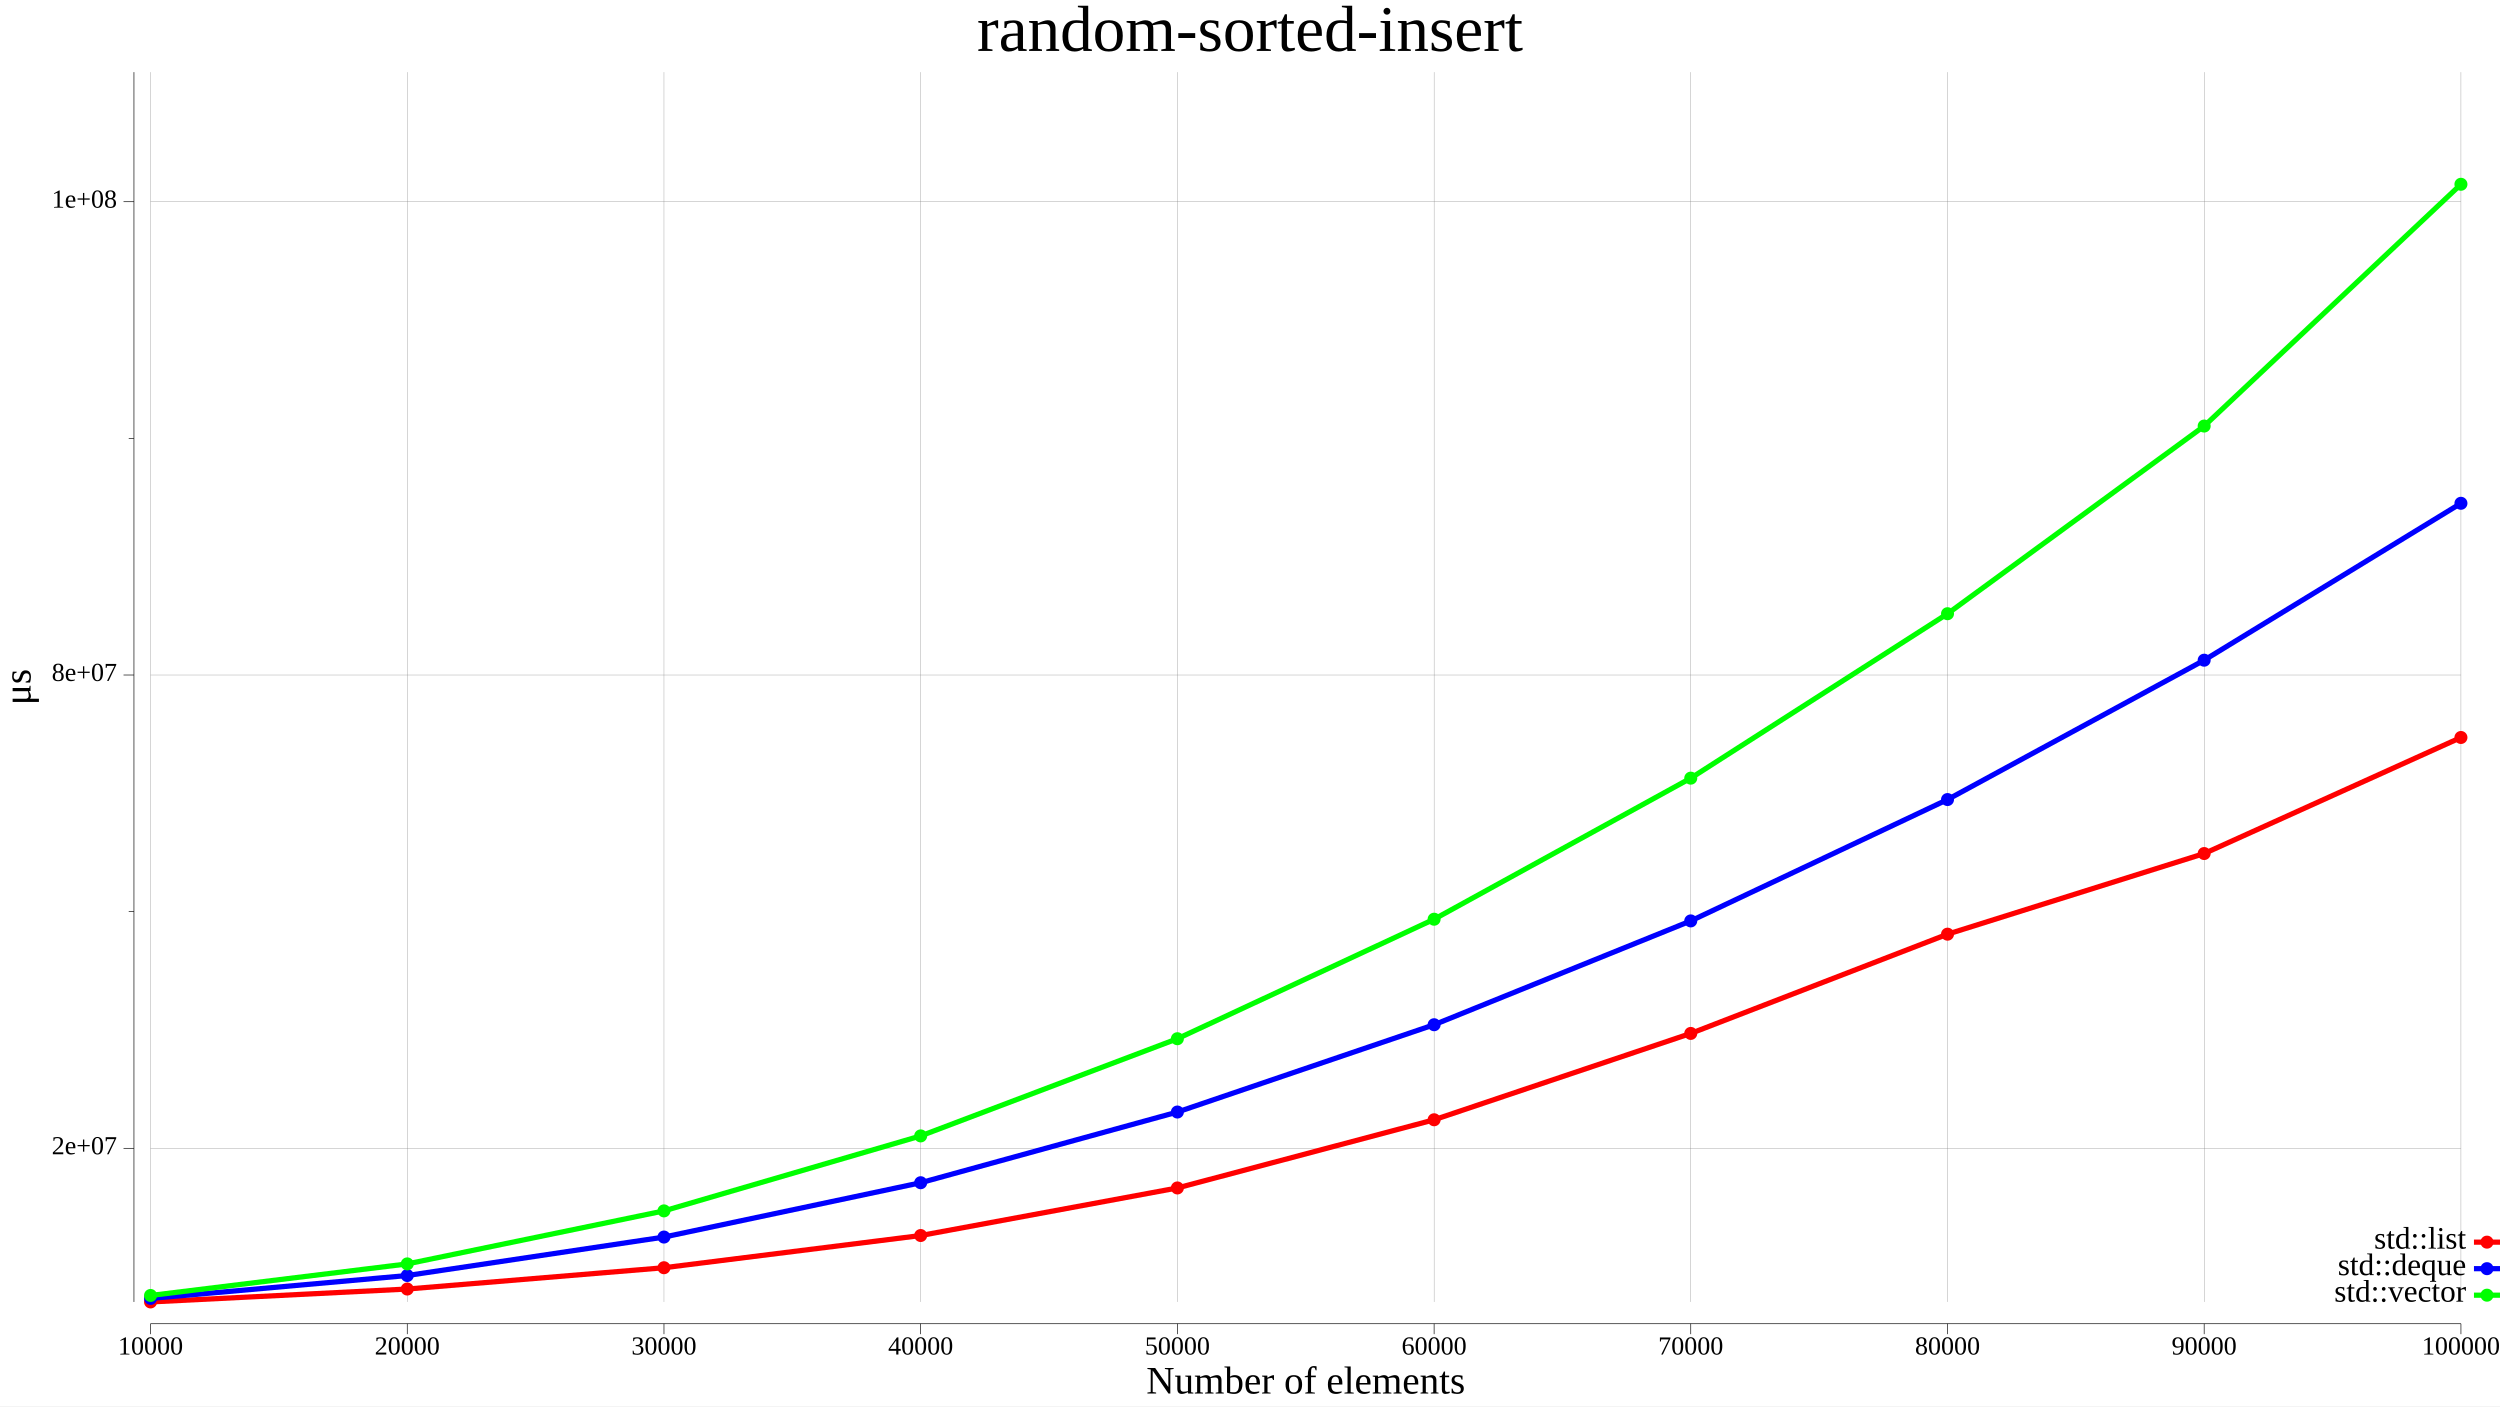
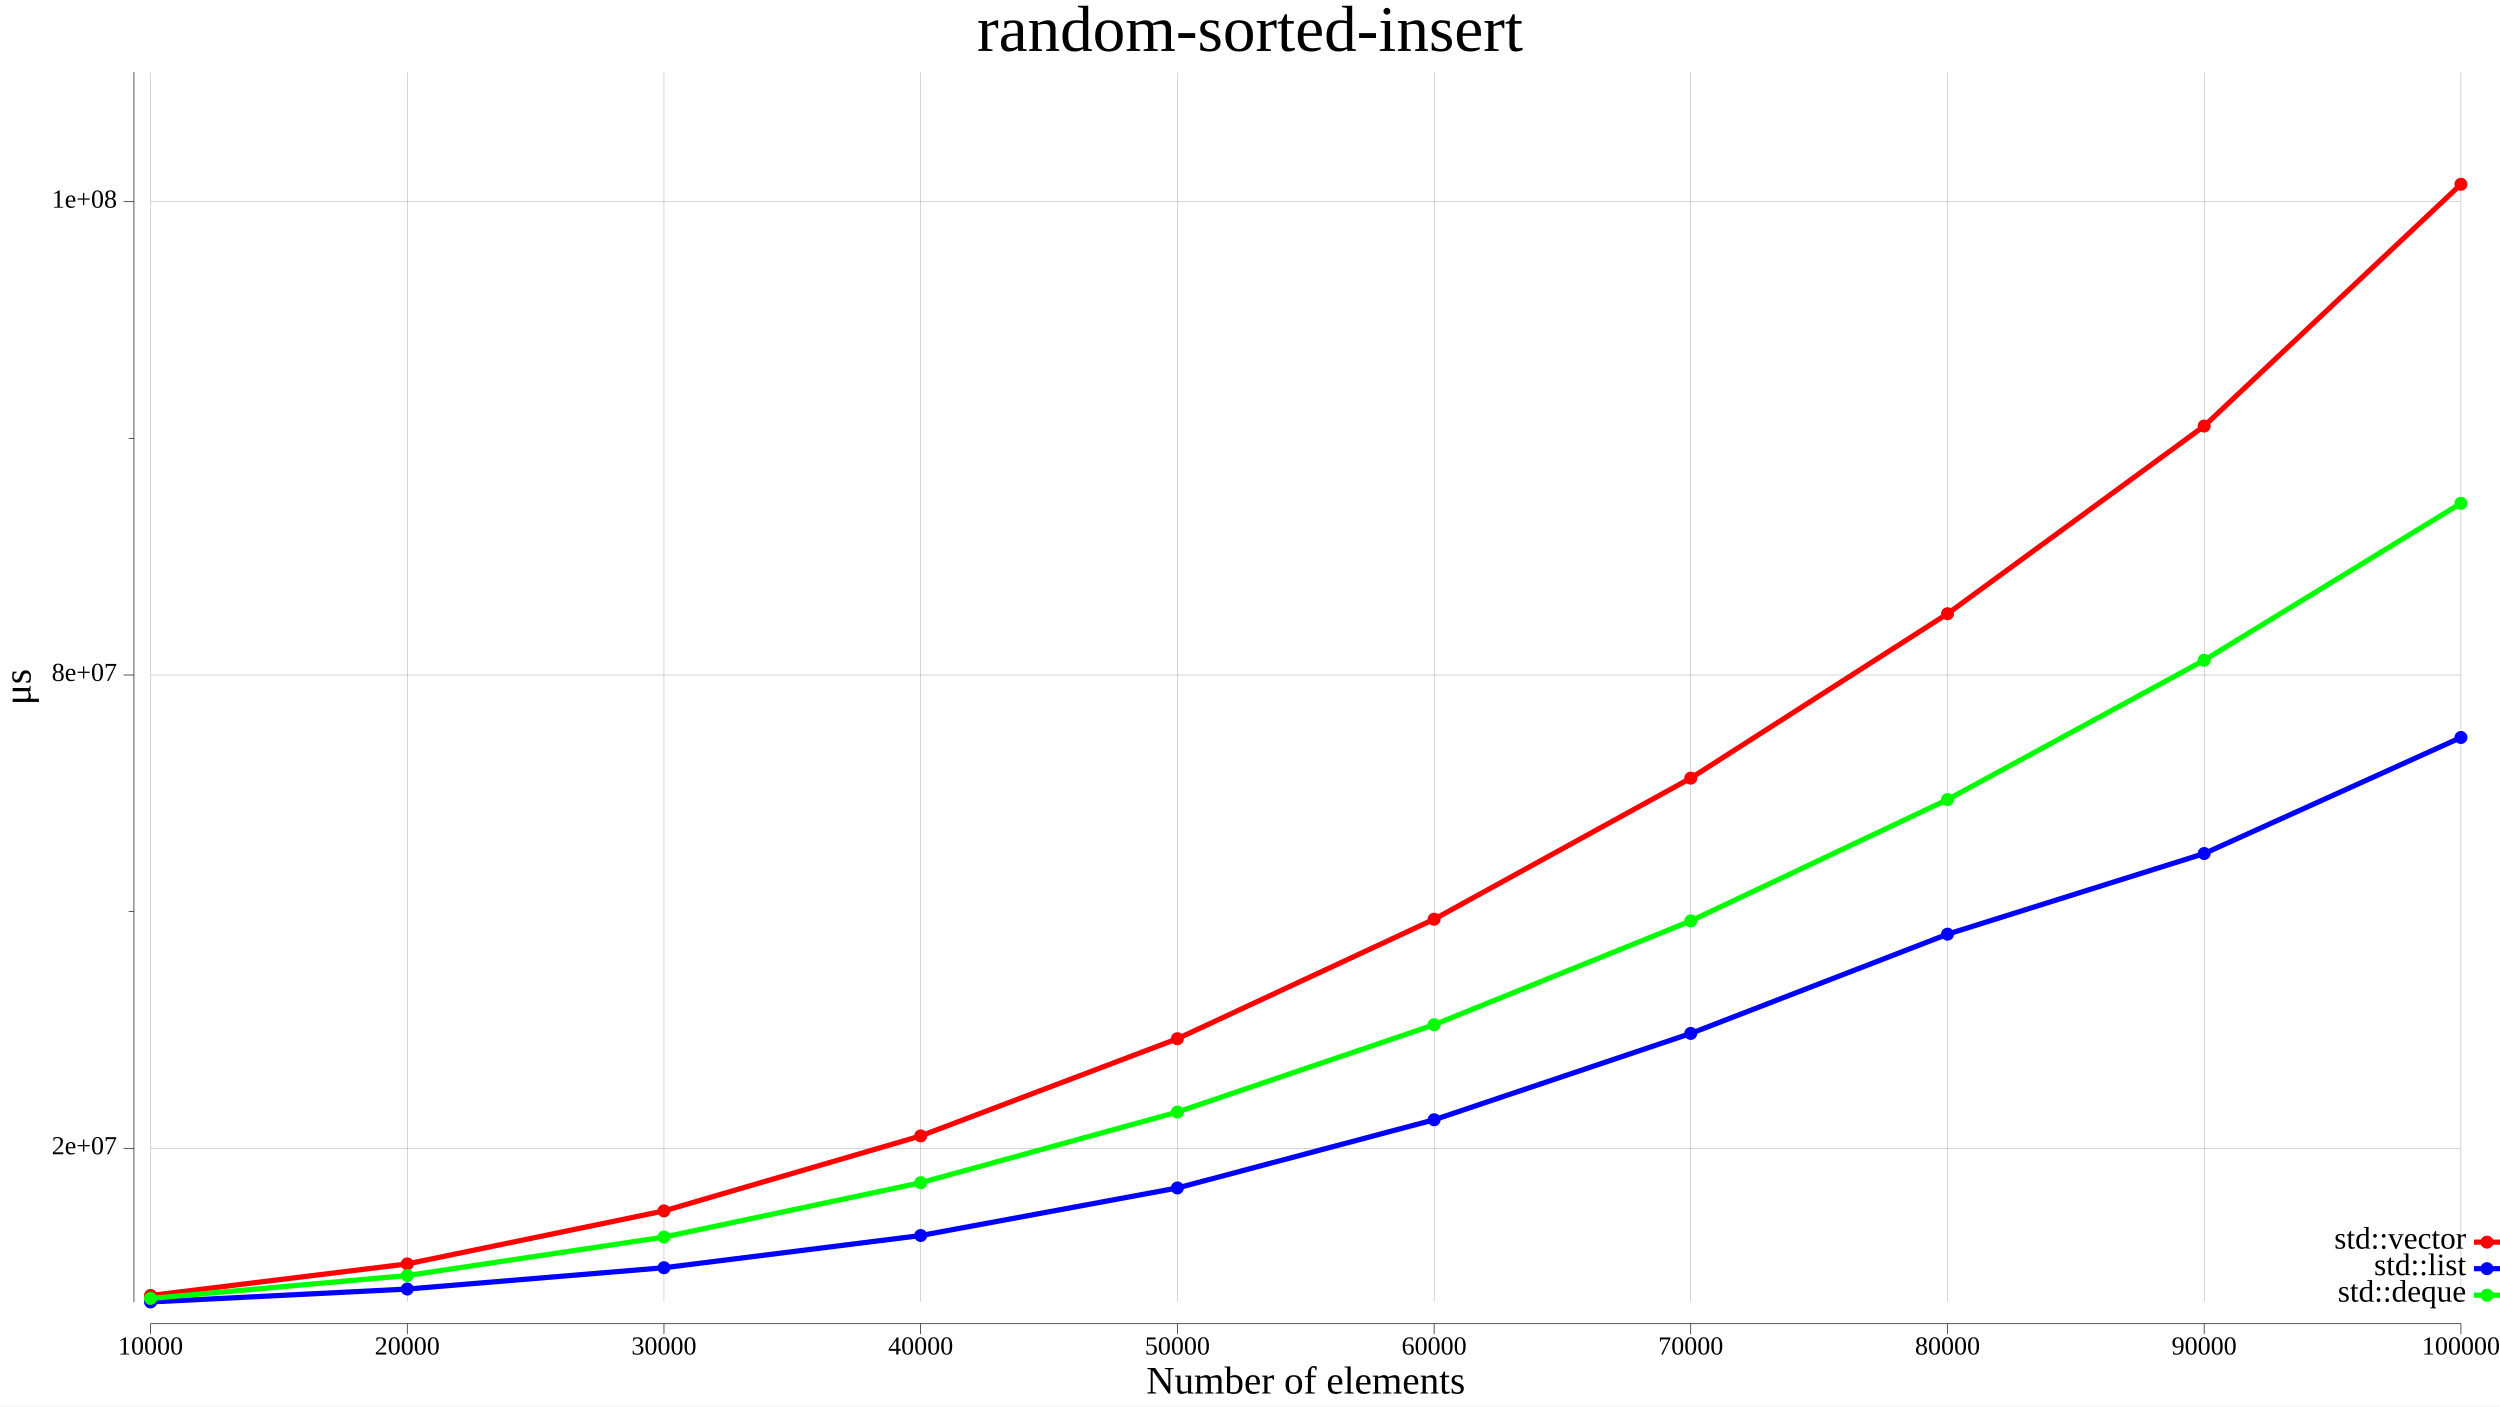
<svg xmlns="http://www.w3.org/2000/svg" width="1920pt" height="1080pt" viewBox="0 0 1920 1080">
  <g transform="scale(1, -1) translate(0, -1080)">
    <path d="M0,0L1920,0L1920,1080L0,1080Z" style="fill:#FFFFFF" />
    <text x="750.34" y="-1040.9" transform="scale(1, -1)" style="font-family:Liberation Serif;font-variant:normal;font-weight:normal;font-style:normal;font-size:50px">random-sorted-insert</text>
    <text x="880.35" y="-9.756" transform="scale(1, -1)" style="font-family:Liberation Serif;font-variant:normal;font-weight:normal;font-style:normal;font-size:30px">Number of elements</text>
    <text x="90.618" y="-39.727" transform="scale(1, -1)" style="font-family:Liberation Serif;font-variant:normal;font-weight:normal;font-style:normal;font-size:20px">10000</text>
    <text x="287.77" y="-39.727" transform="scale(1, -1)" style="font-family:Liberation Serif;font-variant:normal;font-weight:normal;font-style:normal;font-size:20px">20000</text>
    <text x="484.93" y="-39.727" transform="scale(1, -1)" style="font-family:Liberation Serif;font-variant:normal;font-weight:normal;font-style:normal;font-size:20px">30000</text>
    <text x="682.08" y="-39.727" transform="scale(1, -1)" style="font-family:Liberation Serif;font-variant:normal;font-weight:normal;font-style:normal;font-size:20px">40000</text>
    <text x="879.23" y="-39.727" transform="scale(1, -1)" style="font-family:Liberation Serif;font-variant:normal;font-weight:normal;font-style:normal;font-size:20px">50000</text>
    <text x="1076.4" y="-39.727" transform="scale(1, -1)" style="font-family:Liberation Serif;font-variant:normal;font-weight:normal;font-style:normal;font-size:20px">60000</text>
    <text x="1273.5" y="-39.727" transform="scale(1, -1)" style="font-family:Liberation Serif;font-variant:normal;font-weight:normal;font-style:normal;font-size:20px">70000</text>
    <text x="1470.7" y="-39.727" transform="scale(1, -1)" style="font-family:Liberation Serif;font-variant:normal;font-weight:normal;font-style:normal;font-size:20px">80000</text>
    <text x="1667.8" y="-39.727" transform="scale(1, -1)" style="font-family:Liberation Serif;font-variant:normal;font-weight:normal;font-style:normal;font-size:20px">90000</text>
    <text x="1860" y="-39.727" transform="scale(1, -1)" style="font-family:Liberation Serif;font-variant:normal;font-weight:normal;font-style:normal;font-size:20px">100000</text>
    <path d="M115.62,55.371L115.62,63.371" style="fill:none;stroke:#000000;stroke-width:0.5" />
    <path d="M312.77,55.371L312.77,63.371" style="fill:none;stroke:#000000;stroke-width:0.5" />
    <path d="M509.93,55.371L509.93,63.371" style="fill:none;stroke:#000000;stroke-width:0.5" />
    <path d="M707.08,55.371L707.08,63.371" style="fill:none;stroke:#000000;stroke-width:0.5" />
    <path d="M904.23,55.371L904.23,63.371" style="fill:none;stroke:#000000;stroke-width:0.5" />
    <path d="M1101.4,55.371L1101.4,63.371" style="fill:none;stroke:#000000;stroke-width:0.5" />
    <path d="M1298.5,55.371L1298.5,63.371" style="fill:none;stroke:#000000;stroke-width:0.5" />
    <path d="M1495.7,55.371L1495.7,63.371" style="fill:none;stroke:#000000;stroke-width:0.5" />
    <path d="M1692.8,55.371L1692.8,63.371" style="fill:none;stroke:#000000;stroke-width:0.5" />
    <path d="M1890,55.371L1890,63.371" style="fill:none;stroke:#000000;stroke-width:0.5" />
    <path d="M115.62,63.371L1890,63.371" style="fill:none;stroke:#000000;stroke-width:0.5" />
    <g transform="rotate(90)">
      <text x="538.49" y="23.467" transform="scale(1, -1)" style="font-family:Liberation Serif;font-variant:normal;font-weight:normal;font-style:normal;font-size:30px">μs</text>
    </g>
    <text x="39.712" y="-193.52" transform="scale(1, -1)" style="font-family:Liberation Serif;font-variant:normal;font-weight:normal;font-style:normal;font-size:20px">2e+07</text>
    <text x="39.712" y="-557.02" transform="scale(1, -1)" style="font-family:Liberation Serif;font-variant:normal;font-weight:normal;font-style:normal;font-size:20px">8e+07</text>
    <text x="39.712" y="-920.51" transform="scale(1, -1)" style="font-family:Liberation Serif;font-variant:normal;font-weight:normal;font-style:normal;font-size:20px">1e+08</text>
    <path d="M94.868,198.1L102.87,198.1" style="fill:none;stroke:#000000;stroke-width:0.5" />
    <path d="M94.868,561.59L102.87,561.59" style="fill:none;stroke:#000000;stroke-width:0.5" />
    <path d="M94.868,925.08L102.87,925.08" style="fill:none;stroke:#000000;stroke-width:0.5" />
    <path d="M98.868,379.84L102.87,379.84" style="fill:none;stroke:#000000;stroke-width:0.5" />
    <path d="M98.868,743.33L102.87,743.33" style="fill:none;stroke:#000000;stroke-width:0.5" />
    <path d="M102.87,80.11L102.87,1024.6" style="fill:none;stroke:#000000;stroke-width:0.5" />
    <path d="M115.62,80.11L115.62,1024.6" style="fill:none;stroke:#808080;stroke-width:0.25" />
    <path d="M312.77,80.11L312.77,1024.6" style="fill:none;stroke:#808080;stroke-width:0.25" />
    <path d="M509.93,80.11L509.93,1024.6" style="fill:none;stroke:#808080;stroke-width:0.25" />
    <path d="M707.08,80.11L707.08,1024.6" style="fill:none;stroke:#808080;stroke-width:0.25" />
    <path d="M904.23,80.11L904.23,1024.6" style="fill:none;stroke:#808080;stroke-width:0.25" />
    <path d="M1101.4,80.11L1101.4,1024.6" style="fill:none;stroke:#808080;stroke-width:0.25" />
    <path d="M1298.5,80.11L1298.5,1024.6" style="fill:none;stroke:#808080;stroke-width:0.25" />
    <path d="M1495.7,80.11L1495.7,1024.6" style="fill:none;stroke:#808080;stroke-width:0.25" />
    <path d="M1692.8,80.11L1692.8,1024.6" style="fill:none;stroke:#808080;stroke-width:0.25" />
    <path d="M1890,80.11L1890,1024.6" style="fill:none;stroke:#808080;stroke-width:0.25" />
    <path d="M115.62,198.1L1890,198.1" style="fill:none;stroke:#808080;stroke-width:0.25" />
    <path d="M115.62,561.59L1890,561.59" style="fill:none;stroke:#808080;stroke-width:0.25" />
    <path d="M115.62,925.08L1890,925.08" style="fill:none;stroke:#808080;stroke-width:0.25" />
-     <path d="M115.62,80.11L312.77,90.03L509.93,106.39L707.08,131.12L904.23,167.65L1101.4,220.02L1298.5,286.33L1495.7,362.55L1692.8,424.48L1890,513.61" style="fill:none;stroke:#FF0000;stroke-width:4" />
-     <path d="M120.62,80.11A5,5 0 1 1 110.62,80.11A5,5 0 1 1 120.62,80.11Z" style="fill:#FF0000" />
-     <path d="M317.77,90.03A5,5 0 1 1 307.77,90.03A5,5 0 1 1 317.77,90.03Z" style="fill:#FF0000" />
-     <path d="M514.93,106.39A5,5 0 1 1 504.93,106.39A5,5 0 1 1 514.93,106.39Z" style="fill:#FF0000" />
-     <path d="M712.08,131.12A5,5 0 1 1 702.08,131.12A5,5 0 1 1 712.08,131.12Z" style="fill:#FF0000" />
-     <path d="M909.23,167.65A5,5 0 1 1 899.23,167.65A5,5 0 1 1 909.23,167.65Z" style="fill:#FF0000" />
-     <path d="M1106.4,220.02A5,5 0 1 1 1096.4,220.02A5,5 0 1 1 1106.4,220.02Z" style="fill:#FF0000" />
-     <path d="M1303.5,286.33A5,5 0 1 1 1293.5,286.33A5,5 0 1 1 1303.5,286.33Z" style="fill:#FF0000" />
-     <path d="M1500.7,362.55A5,5 0 1 1 1490.7,362.55A5,5 0 1 1 1500.7,362.55Z" style="fill:#FF0000" />
-     <path d="M1697.8,424.48A5,5 0 1 1 1687.8,424.48A5,5 0 1 1 1697.8,424.48Z" style="fill:#FF0000" />
-     <path d="M1895,513.61A5,5 0 1 1 1885,513.61A5,5 0 1 1 1895,513.61Z" style="fill:#FF0000" />
-     <path d="M115.62,82.805L312.77,100.4L509.93,129.94L707.08,171.67L904.23,225.96L1101.4,293.01L1298.5,372.74L1495.7,465.94L1692.8,572.97L1890,693.47" style="fill:none;stroke:#0000FF;stroke-width:4" />
-     <path d="M120.62,82.805A5,5 0 1 1 110.62,82.805A5,5 0 1 1 120.62,82.805Z" style="fill:#0000FF" />
-     <path d="M317.77,100.4A5,5 0 1 1 307.77,100.4A5,5 0 1 1 317.77,100.4Z" style="fill:#0000FF" />
-     <path d="M514.93,129.94A5,5 0 1 1 504.93,129.94A5,5 0 1 1 514.93,129.94Z" style="fill:#0000FF" />
-     <path d="M712.08,171.67A5,5 0 1 1 702.08,171.67A5,5 0 1 1 712.08,171.67Z" style="fill:#0000FF" />
-     <path d="M909.23,225.96A5,5 0 1 1 899.23,225.96A5,5 0 1 1 909.23,225.96Z" style="fill:#0000FF" />
-     <path d="M1106.4,293.01A5,5 0 1 1 1096.4,293.01A5,5 0 1 1 1106.4,293.01Z" style="fill:#0000FF" />
-     <path d="M1303.5,372.74A5,5 0 1 1 1293.5,372.74A5,5 0 1 1 1303.5,372.74Z" style="fill:#0000FF" />
-     <path d="M1500.7,465.94A5,5 0 1 1 1490.7,465.94A5,5 0 1 1 1500.7,465.94Z" style="fill:#0000FF" />
-     <path d="M1697.8,572.97A5,5 0 1 1 1687.8,572.97A5,5 0 1 1 1697.8,572.97Z" style="fill:#0000FF" />
-     <path d="M1895,693.47A5,5 0 1 1 1885,693.47A5,5 0 1 1 1895,693.47Z" style="fill:#0000FF" />
-     <path d="M115.62,85.084L312.77,109.32L509.93,150.04L707.08,207.62L904.23,282.26L1101.4,374.04L1298.5,482.38L1495.7,608.67L1692.8,752.79L1890,938.47" style="fill:none;stroke:#00FF00;stroke-width:4" />
-     <path d="M120.62,85.084A5,5 0 1 1 110.62,85.084A5,5 0 1 1 120.62,85.084Z" style="fill:#00FF00" />
-     <path d="M317.77,109.32A5,5 0 1 1 307.77,109.32A5,5 0 1 1 317.77,109.32Z" style="fill:#00FF00" />
-     <path d="M514.93,150.04A5,5 0 1 1 504.93,150.04A5,5 0 1 1 514.93,150.04Z" style="fill:#00FF00" />
-     <path d="M712.08,207.62A5,5 0 1 1 702.08,207.62A5,5 0 1 1 712.08,207.62Z" style="fill:#00FF00" />
-     <path d="M909.23,282.26A5,5 0 1 1 899.23,282.26A5,5 0 1 1 909.23,282.26Z" style="fill:#00FF00" />
-     <path d="M1106.4,374.04A5,5 0 1 1 1096.4,374.04A5,5 0 1 1 1106.4,374.04Z" style="fill:#00FF00" />
-     <path d="M1303.5,482.38A5,5 0 1 1 1293.5,482.38A5,5 0 1 1 1303.5,482.38Z" style="fill:#00FF00" />
-     <path d="M1500.7,608.67A5,5 0 1 1 1490.7,608.67A5,5 0 1 1 1500.7,608.67Z" style="fill:#00FF00" />
-     <path d="M1697.8,752.79A5,5 0 1 1 1687.8,752.79A5,5 0 1 1 1697.8,752.79Z" style="fill:#00FF00" />
-     <path d="M1895,938.47A5,5 0 1 1 1885,938.47A5,5 0 1 1 1895,938.47Z" style="fill:#00FF00" />
+     <path d="M115.62,85.084L312.77,109.32L509.93,150.04L707.08,207.62L904.23,282.26L1101.4,374.04L1298.5,482.38L1495.7,608.67L1692.8,752.79L1890,938.47" style="fill:none;stroke:#FF0000;stroke-width:4" />
+     <path d="M120.62,85.084A5,5 0 1 1 110.62,85.084A5,5 0 1 1 120.62,85.084Z" style="fill:#FF0000" />
+     <path d="M317.77,109.32A5,5 0 1 1 307.77,109.32A5,5 0 1 1 317.77,109.32Z" style="fill:#FF0000" />
+     <path d="M514.93,150.04A5,5 0 1 1 504.93,150.04A5,5 0 1 1 514.93,150.04Z" style="fill:#FF0000" />
+     <path d="M712.08,207.62A5,5 0 1 1 702.08,207.62A5,5 0 1 1 712.08,207.62Z" style="fill:#FF0000" />
+     <path d="M909.23,282.26A5,5 0 1 1 899.23,282.26A5,5 0 1 1 909.23,282.26Z" style="fill:#FF0000" />
+     <path d="M1106.4,374.04A5,5 0 1 1 1096.4,374.04A5,5 0 1 1 1106.4,374.04Z" style="fill:#FF0000" />
+     <path d="M1303.5,482.38A5,5 0 1 1 1293.5,482.38A5,5 0 1 1 1303.5,482.38Z" style="fill:#FF0000" />
+     <path d="M1500.7,608.67A5,5 0 1 1 1490.7,608.67A5,5 0 1 1 1500.7,608.67Z" style="fill:#FF0000" />
+     <path d="M1697.8,752.79A5,5 0 1 1 1687.8,752.79A5,5 0 1 1 1697.8,752.79Z" style="fill:#FF0000" />
+     <path d="M1895,938.47A5,5 0 1 1 1885,938.47A5,5 0 1 1 1895,938.47Z" style="fill:#FF0000" />
+     <path d="M115.62,80.11L312.77,90.03L509.93,106.39L707.08,131.12L904.23,167.65L1101.4,220.02L1298.5,286.33L1495.7,362.55L1692.8,424.48L1890,513.61" style="fill:none;stroke:#0000FF;stroke-width:4" />
+     <path d="M120.62,80.11A5,5 0 1 1 110.62,80.11A5,5 0 1 1 120.62,80.11Z" style="fill:#0000FF" />
+     <path d="M317.77,90.03A5,5 0 1 1 307.77,90.03A5,5 0 1 1 317.77,90.03Z" style="fill:#0000FF" />
+     <path d="M514.93,106.39A5,5 0 1 1 504.93,106.39A5,5 0 1 1 514.93,106.39Z" style="fill:#0000FF" />
+     <path d="M712.08,131.12A5,5 0 1 1 702.08,131.12A5,5 0 1 1 712.08,131.12Z" style="fill:#0000FF" />
+     <path d="M909.23,167.65A5,5 0 1 1 899.23,167.65A5,5 0 1 1 909.23,167.65Z" style="fill:#0000FF" />
+     <path d="M1106.4,220.02A5,5 0 1 1 1096.4,220.02A5,5 0 1 1 1106.4,220.02Z" style="fill:#0000FF" />
+     <path d="M1303.5,286.33A5,5 0 1 1 1293.5,286.33A5,5 0 1 1 1303.5,286.33Z" style="fill:#0000FF" />
+     <path d="M1500.7,362.55A5,5 0 1 1 1490.7,362.55A5,5 0 1 1 1500.7,362.55Z" style="fill:#0000FF" />
+     <path d="M1697.8,424.48A5,5 0 1 1 1687.8,424.48A5,5 0 1 1 1697.8,424.48Z" style="fill:#0000FF" />
+     <path d="M1895,513.61A5,5 0 1 1 1885,513.61A5,5 0 1 1 1895,513.61Z" style="fill:#0000FF" />
+     <path d="M115.62,82.805L312.77,100.4L509.93,129.94L707.08,171.67L904.23,225.96L1101.4,293.01L1298.5,372.74L1495.7,465.94L1692.8,572.97L1890,693.47" style="fill:none;stroke:#00FF00;stroke-width:4" />
+     <path d="M120.62,82.805A5,5 0 1 1 110.62,82.805A5,5 0 1 1 120.62,82.805Z" style="fill:#00FF00" />
+     <path d="M317.77,100.4A5,5 0 1 1 307.77,100.4A5,5 0 1 1 317.77,100.4Z" style="fill:#00FF00" />
+     <path d="M514.93,129.94A5,5 0 1 1 504.93,129.94A5,5 0 1 1 514.93,129.94Z" style="fill:#00FF00" />
+     <path d="M712.08,171.67A5,5 0 1 1 702.08,171.67A5,5 0 1 1 712.08,171.67Z" style="fill:#00FF00" />
+     <path d="M909.23,225.96A5,5 0 1 1 899.23,225.96A5,5 0 1 1 909.23,225.96Z" style="fill:#00FF00" />
+     <path d="M1106.4,293.01A5,5 0 1 1 1096.4,293.01A5,5 0 1 1 1106.4,293.01Z" style="fill:#00FF00" />
+     <path d="M1303.5,372.74A5,5 0 1 1 1293.5,372.74A5,5 0 1 1 1303.5,372.74Z" style="fill:#00FF00" />
+     <path d="M1500.7,465.94A5,5 0 1 1 1490.7,465.94A5,5 0 1 1 1500.7,465.94Z" style="fill:#00FF00" />
+     <path d="M1697.8,572.97A5,5 0 1 1 1687.8,572.97A5,5 0 1 1 1697.8,572.97Z" style="fill:#00FF00" />
+     <path d="M1895,693.47A5,5 0 1 1 1885,693.47A5,5 0 1 1 1895,693.47Z" style="fill:#00FF00" />
    <path d="M1900,126.03L1920,126.03" style="fill:none;stroke:#FF0000;stroke-width:4" />
    <path d="M1915,126.03A5,5 0 1 1 1905,126.03A5,5 0 1 1 1915,126.03Z" style="fill:#FF0000" />
-     <text x="1823.3" y="-121.05" transform="scale(1, -1)" style="font-family:Liberation Serif;font-variant:normal;font-weight:normal;font-style:normal;font-size:24px">std::list</text>
+     <text x="1792.7" y="-121.05" transform="scale(1, -1)" style="font-family:Liberation Serif;font-variant:normal;font-weight:normal;font-style:normal;font-size:24px">std::vector</text>
    <path d="M1900,105.66L1920,105.66" style="fill:none;stroke:#0000FF;stroke-width:4" />
    <path d="M1915,105.66A5,5 0 1 1 1905,105.66A5,5 0 1 1 1915,105.66Z" style="fill:#0000FF" />
-     <text x="1795.4" y="-100.69" transform="scale(1, -1)" style="font-family:Liberation Serif;font-variant:normal;font-weight:normal;font-style:normal;font-size:24px">std::deque</text>
+     <text x="1823.3" y="-100.69" transform="scale(1, -1)" style="font-family:Liberation Serif;font-variant:normal;font-weight:normal;font-style:normal;font-size:24px">std::list</text>
    <path d="M1900,85.294L1920,85.294" style="fill:none;stroke:#00FF00;stroke-width:4" />
    <path d="M1915,85.294A5,5 0 1 1 1905,85.294A5,5 0 1 1 1915,85.294Z" style="fill:#00FF00" />
-     <text x="1792.7" y="-80.319" transform="scale(1, -1)" style="font-family:Liberation Serif;font-variant:normal;font-weight:normal;font-style:normal;font-size:24px">std::vector</text>
+     <text x="1795.4" y="-80.319" transform="scale(1, -1)" style="font-family:Liberation Serif;font-variant:normal;font-weight:normal;font-style:normal;font-size:24px">std::deque</text>
  </g>
</svg>
